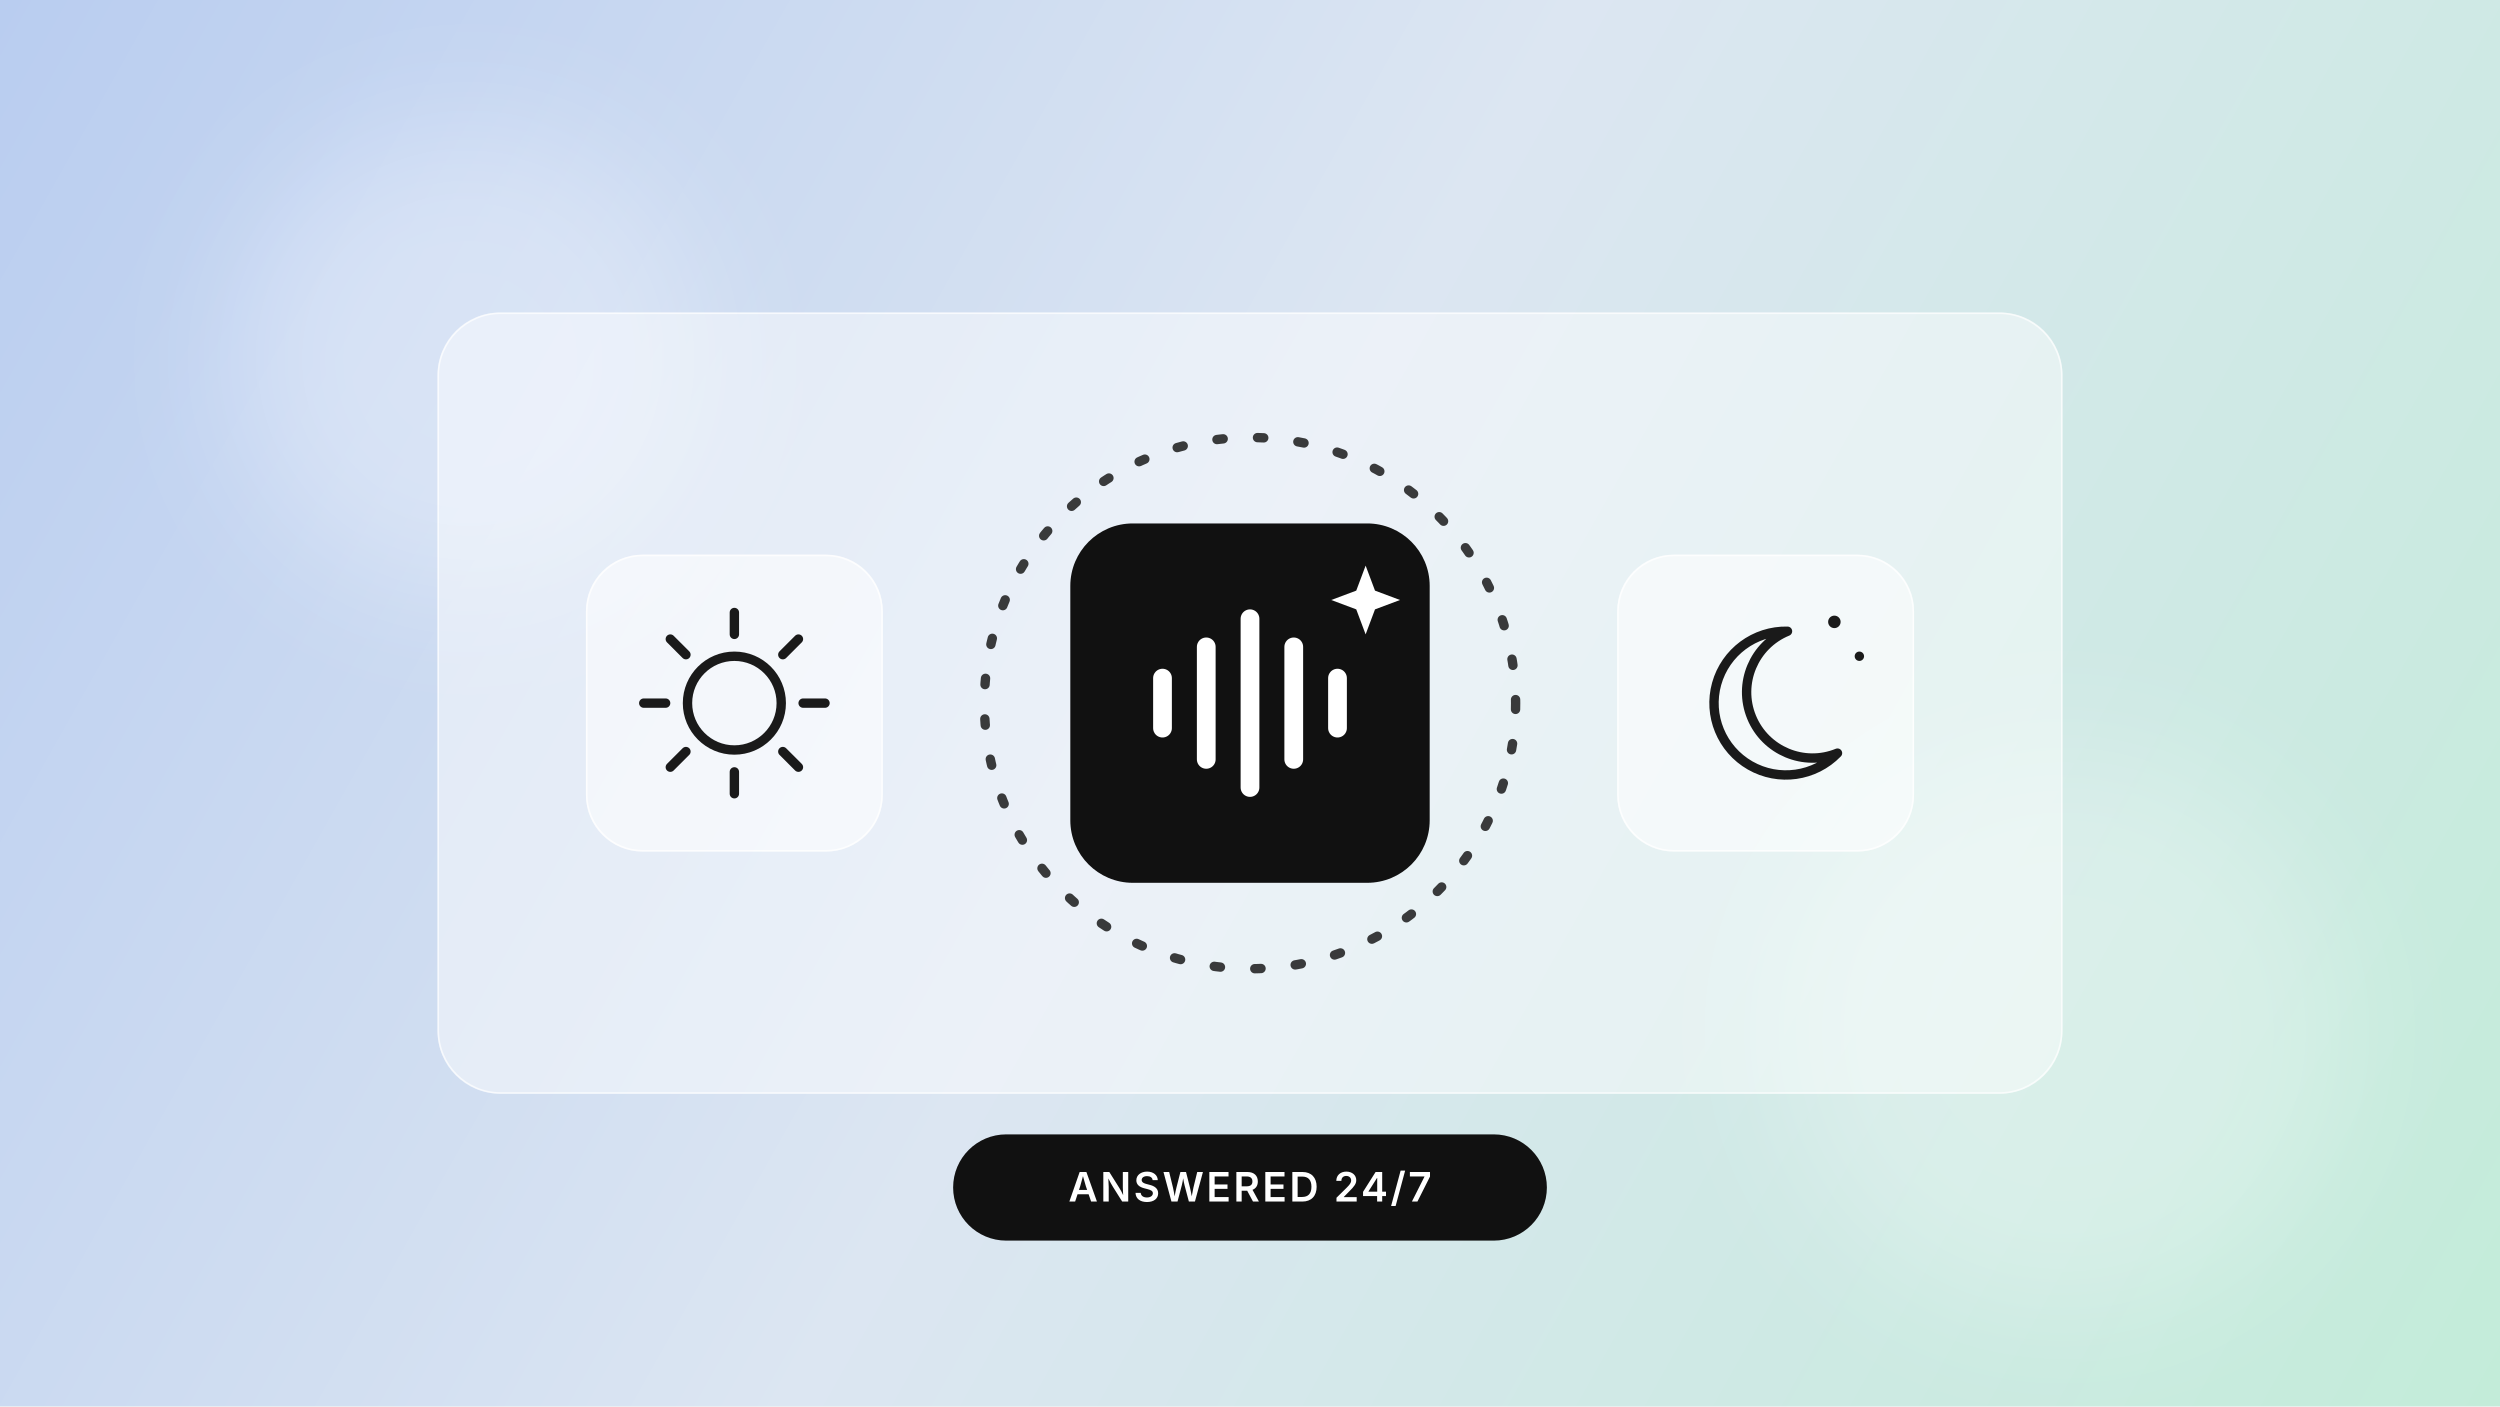
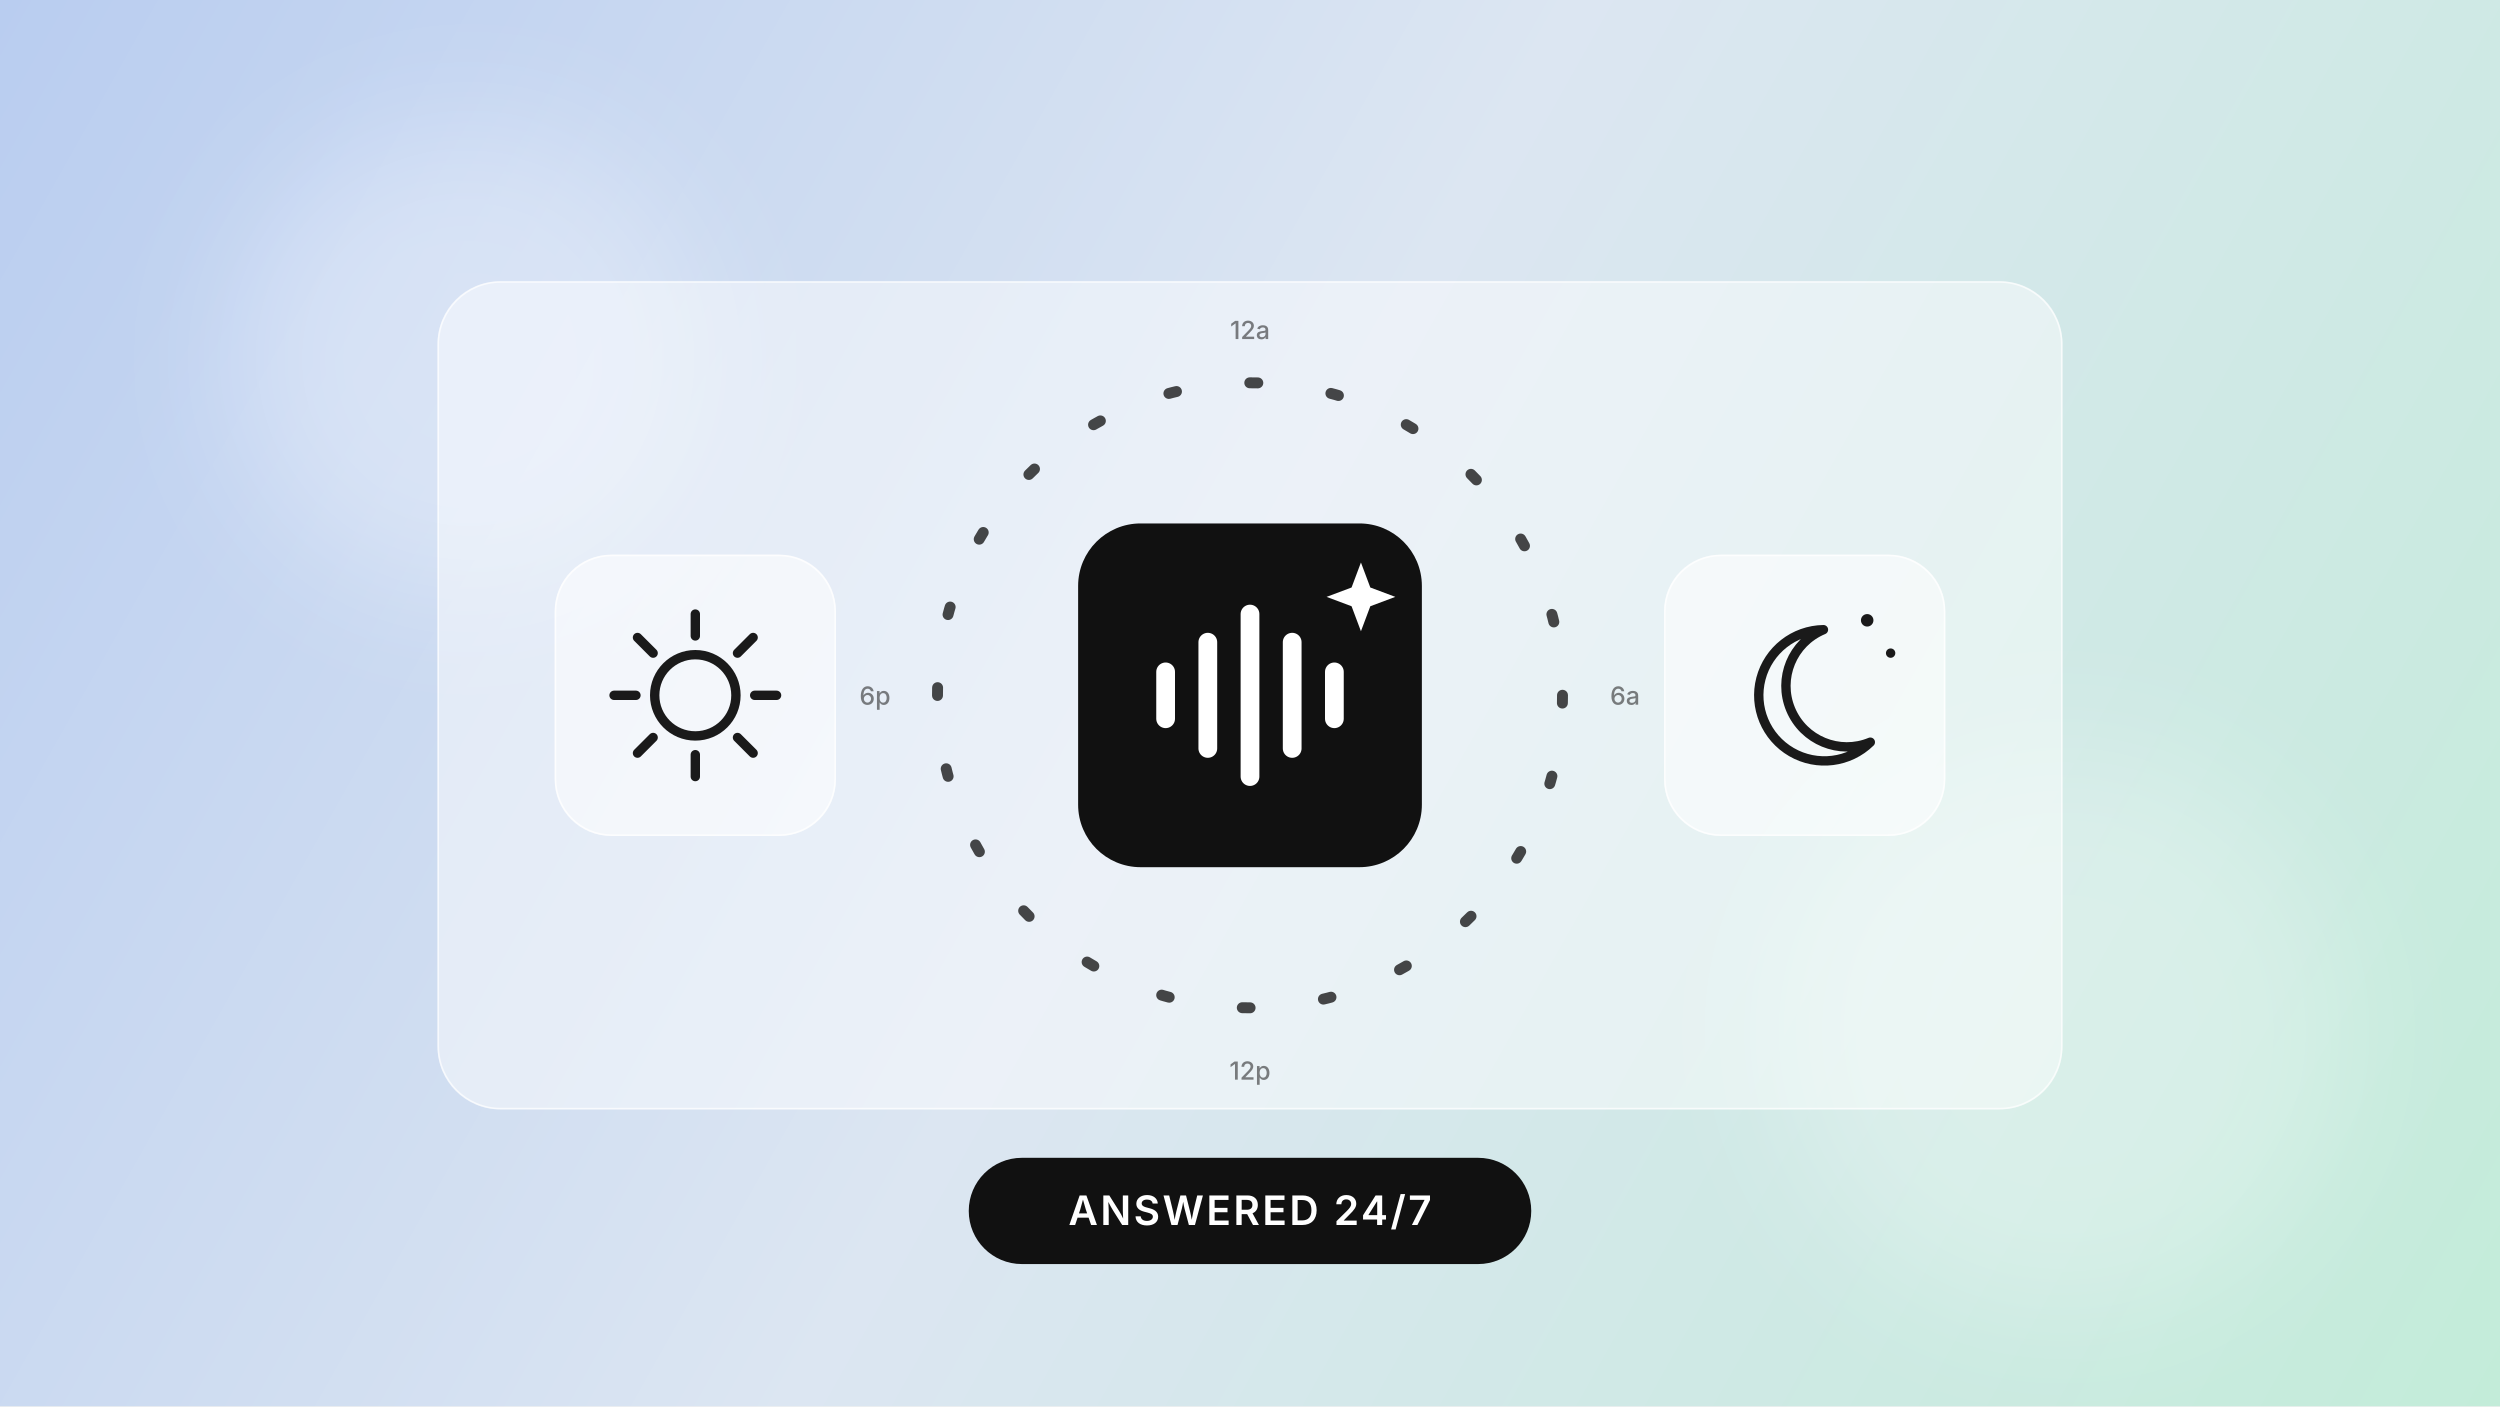
- <svg xmlns="http://www.w3.org/2000/svg" width="1600" height="900" viewBox="0 0 1600 900" fill="none" font-family="Inter, -apple-system, BlinkMacSystemFont, sans-serif" role="img" aria-label="An AI receptionist chip with a voice waveform inside a 24-hour clock ring, flanked by a sun and a moon - always-on phone coverage">
+ <svg xmlns="http://www.w3.org/2000/svg" width="1600" height="900" viewBox="0 0 1600 900" fill="none" font-family="Inter, -apple-system, BlinkMacSystemFont, sans-serif" role="img" aria-label="An AI receptionist chip with a voice waveform at the centre of a 24-hour clock ring, with a sun chip for daytime and a moon chip for night - always-on phone coverage">
  <defs>
    <linearGradient id="bg" x1="0" y1="0" x2="1600" y2="900" gradientUnits="userSpaceOnUse">
      <stop offset="0" stop-color="#b9cdf0" />
      <stop offset="0.48" stop-color="#dce6f2" />
      <stop offset="1" stop-color="#c3ecd9" />
    </linearGradient>
    <filter id="soft" x="-50%" y="-50%" width="200%" height="200%">
      <feGaussianBlur stdDeviation="40" />
    </filter>
  </defs>
  <rect width="1600" height="900" fill="url(#bg)" />
  <circle cx="300" cy="230" r="150" fill="#ffffff" opacity="0.30" filter="url(#soft)" />
  <circle cx="1320" cy="660" r="180" fill="#ffffff" opacity="0.25" filter="url(#soft)" />
-   <rect x="280" y="200" width="1040" height="500" rx="40" fill="#ffffff" opacity="0.45" />
-   <rect x="280.5" y="200.5" width="1039" height="499" rx="40" stroke="#ffffff" opacity="0.7" />
-   <g transform="translate(470 450)">
-     <rect x="-95" y="-95" width="190" height="190" rx="36" fill="#ffffff" opacity="0.55" />
-     <rect x="-94.5" y="-94.5" width="189" height="189" rx="36" stroke="#ffffff" opacity="0.8" />
+   <rect x="280" y="180" width="1040" height="530" rx="40" fill="#ffffff" opacity="0.45" />
+   <rect x="280.5" y="180.5" width="1039" height="529" rx="40" stroke="#ffffff" opacity="0.7" />
+   <g transform="translate(445 445)">
+     <rect x="-90" y="-90" width="180" height="180" rx="36" fill="#ffffff" opacity="0.55" />
+     <rect x="-89.5" y="-89.5" width="179" height="179" rx="36" stroke="#ffffff" opacity="0.8" />
    <g stroke="#1a1a1a" stroke-width="6" fill="none" stroke-linecap="round">
-       <circle cx="0" cy="0" r="30" />
-       <path d="M 0 -58 v 14" />
-       <path d="M 0 44 v 14" />
-       <path d="M -58 0 h 14" />
-       <path d="M 44 0 h 14" />
-       <path d="M -41 -41 l 10 10" />
-       <path d="M 31 31 l 10 10" />
-       <path d="M 41 -41 l -10 10" />
-       <path d="M -31 31 l -10 10" />
+       <circle cx="0" cy="0" r="26" />
+       <path d="M 0 -52 v 14" />
+       <path d="M 0 38 v 14" />
+       <path d="M -52 0 h 14" />
+       <path d="M 38 0 h 14" />
+       <path d="M -37 -37 l 10 10" />
+       <path d="M 27 27 l 10 10" />
+       <path d="M 37 -37 l -10 10" />
+       <path d="M -27 27 l -10 10" />
    </g>
  </g>
-   <g transform="translate(800 450)">
-     <circle cx="0" cy="0" r="170" fill="none" stroke="#1a1a1a" stroke-width="6" opacity="0.85" stroke-dasharray="4 22" stroke-linecap="round" />
-     <rect x="-115" y="-115" width="230" height="230" rx="40" fill="#111111" />
+   <g transform="translate(800 445)">
+     <circle cx="0" cy="0" r="200" fill="none" stroke="#1a1a1a" stroke-width="7" opacity="0.8" stroke-dasharray="5 47.36" stroke-linecap="round" transform="rotate(-90)" />
+     <text x="0" y="-228" text-anchor="middle" font-size="16" font-weight="500" fill="#1a1a1a" opacity="0.55">12a</text>
+     <text x="240" y="6" text-anchor="middle" font-size="16" font-weight="500" fill="#1a1a1a" opacity="0.55">6a</text>
+     <text x="0" y="246" text-anchor="middle" font-size="16" font-weight="500" fill="#1a1a1a" opacity="0.55">12p</text>
+     <text x="-240" y="6" text-anchor="middle" font-size="16" font-weight="500" fill="#1a1a1a" opacity="0.55">6p</text>
+     <rect x="-110" y="-110" width="220" height="220" rx="40" fill="#111111" />
    <g stroke="#ffffff" stroke-width="12" stroke-linecap="round">
-       <path d="M -56 -16 v 32" />
-       <path d="M -28 -36 v 72" />
-       <path d="M 0 -54 v 108" />
-       <path d="M 28 -36 v 72" />
-       <path d="M 56 -16 v 32" />
+       <path d="M -54 -15 v 30" />
+       <path d="M -27 -34 v 68" />
+       <path d="M 0 -52 v 104" />
+       <path d="M 27 -34 v 68" />
+       <path d="M 54 -15 v 30" />
    </g>
-     <path d="M 74 -88 l 6 16 16 6 -16 6 -6 16 -6 -16 -16 -6 16 -6 z" fill="#ffffff" />
+     <path d="M 71 -85 l 6 16 16 6 -16 6 -6 16 -6 -16 -16 -6 16 -6 z" fill="#ffffff" />
  </g>
-   <g transform="translate(1130 450)">
-     <rect x="-95" y="-95" width="190" height="190" rx="36" fill="#ffffff" opacity="0.55" />
-     <rect x="-94.5" y="-94.5" width="189" height="189" rx="36" stroke="#ffffff" opacity="0.8" />
-     <path d="M 14 -46 a 46 46 0 1 0 32 78 a 40 40 0 0 1 -32 -78 z" stroke="#1a1a1a" stroke-width="6" fill="none" stroke-linecap="round" stroke-linejoin="round" />
+   <g transform="translate(1155 445)">
+     <rect x="-90" y="-90" width="180" height="180" rx="36" fill="#ffffff" opacity="0.55" />
+     <rect x="-89.5" y="-89.5" width="179" height="179" rx="36" stroke="#ffffff" opacity="0.8" />
+     <path d="M 12 -42 a 42 42 0 1 0 30 72 a 37 37 0 0 1 -30 -72 z" stroke="#1a1a1a" stroke-width="6" fill="none" stroke-linecap="round" stroke-linejoin="round" />
    <g fill="#1a1a1a">
-       <circle cx="44" cy="-52" r="4" />
-       <circle cx="60" cy="-30" r="3" />
+       <circle cx="40" cy="-48" r="4" />
+       <circle cx="55" cy="-27" r="3" />
    </g>
  </g>
-   <g transform="translate(800 760)">
-     <rect x="-190" y="-34" width="380" height="68" rx="34" fill="#111111" />
+   <g transform="translate(800 775)">
+     <rect x="-180" y="-34" width="360" height="68" rx="34" fill="#111111" />
    <text x="0" y="9" text-anchor="middle" font-size="26" font-weight="600" fill="#ffffff" letter-spacing="0.06em">ANSWERED 24/7</text>
  </g>
</svg>
